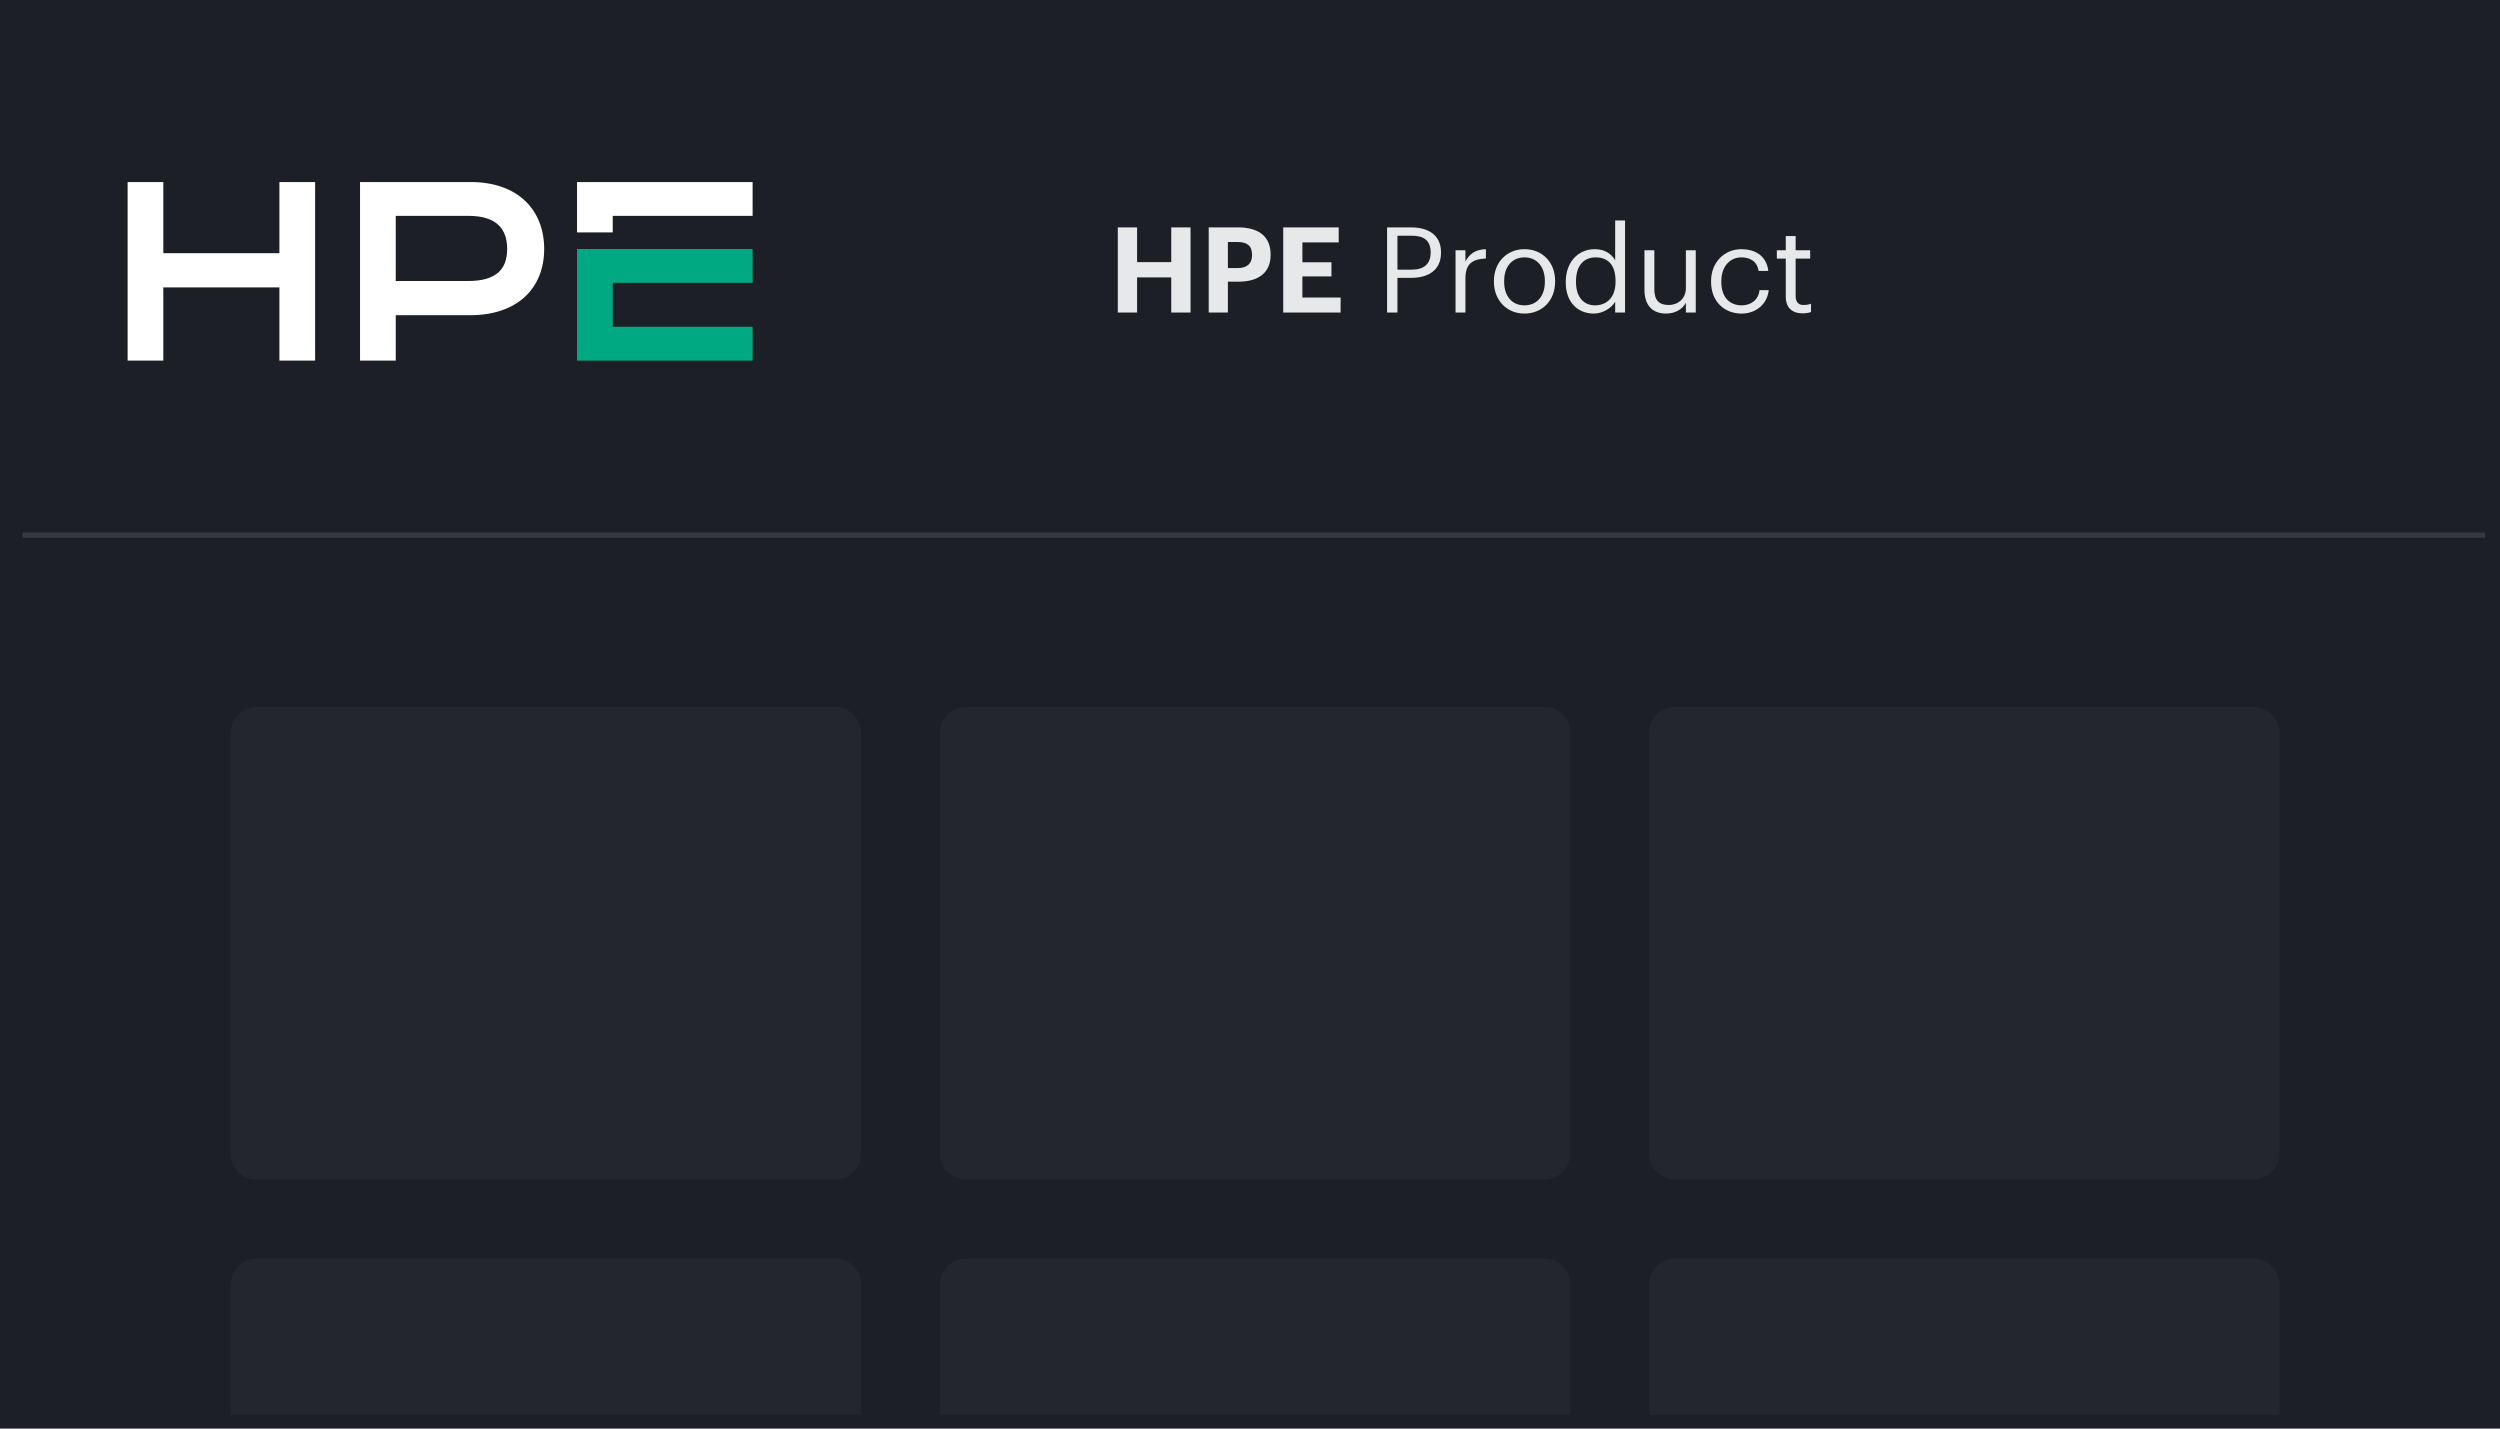
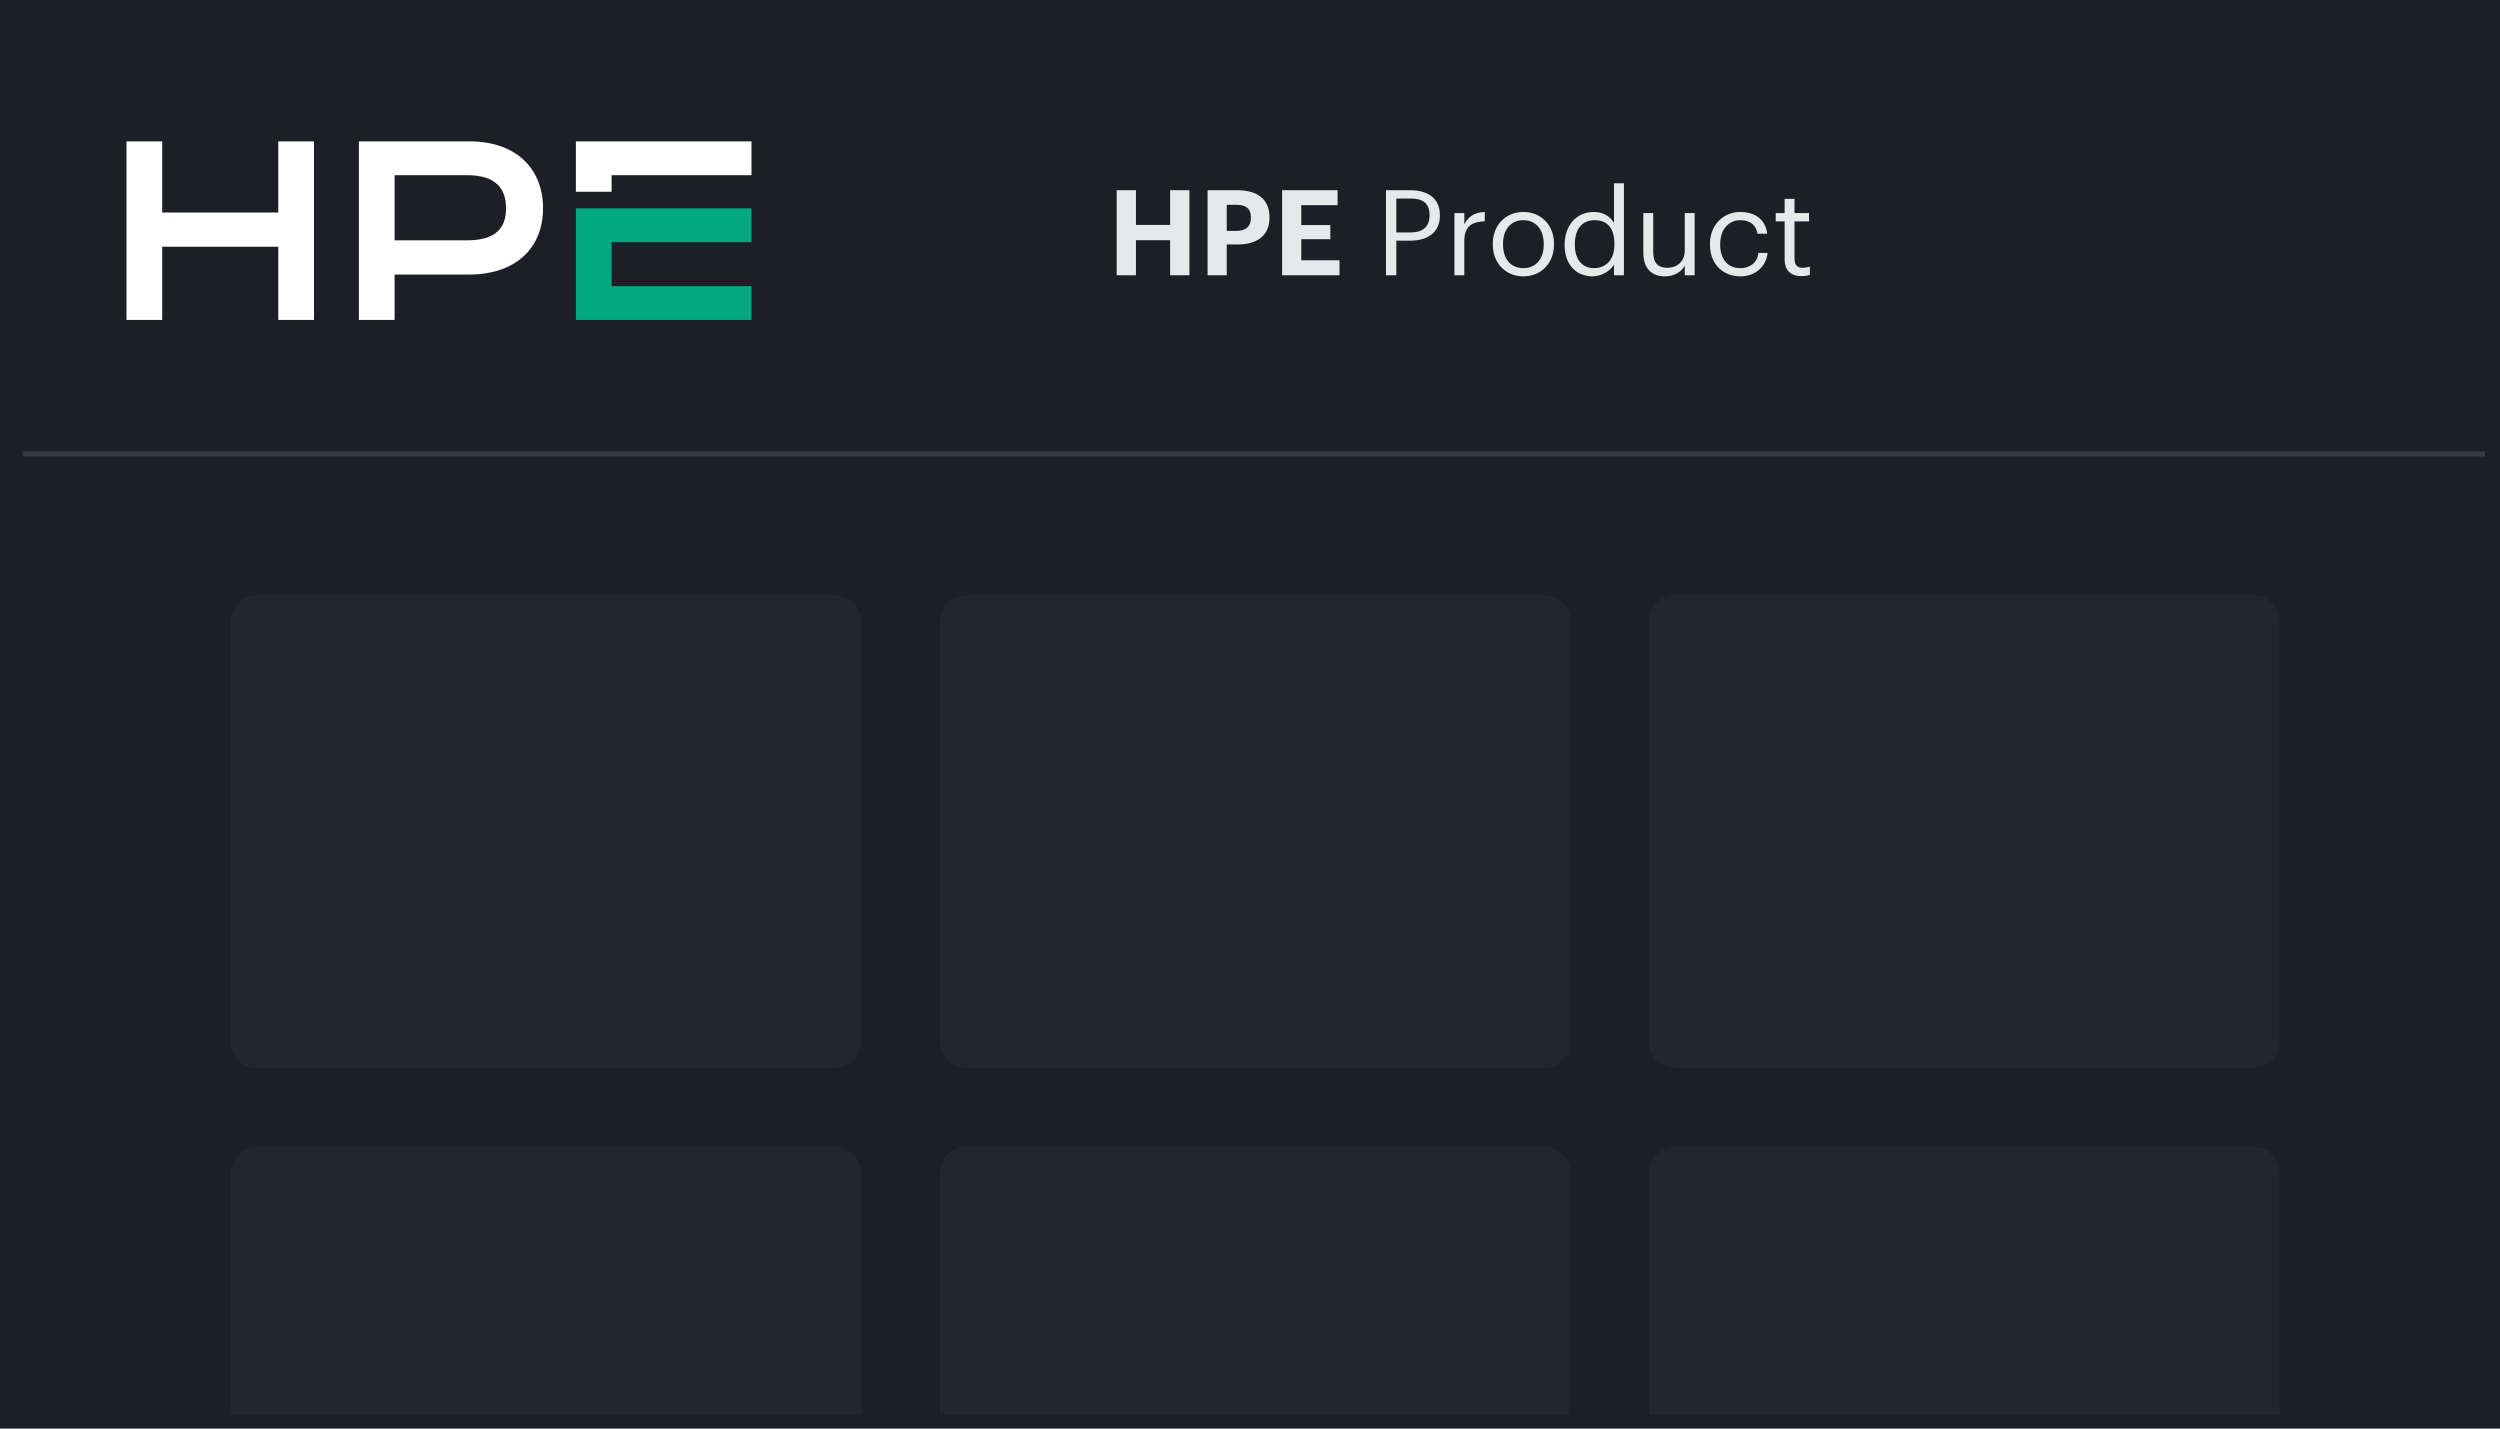
<svg xmlns="http://www.w3.org/2000/svg" width="336" height="192" viewBox="0 0 336 192" fill="none">
  <rect width="336" height="192" fill="#1D1F27" />
-   <mask id="mask0_114_313" style="mask-type:luminance" maskUnits="userSpaceOnUse" x="3" y="1" width="331" height="190">
+   <mask id="mask0_146_378" style="mask-type:luminance" maskUnits="userSpaceOnUse" x="3" y="1" width="331" height="190">
    <path d="M334 1H3V190.15H334V1Z" fill="white" />
  </mask>
-   <g mask="url(#mask0_114_313)">
-     <path d="M334 1H3V71.931H334V1Z" fill="#1D1F27" />
-     <path d="M150.232 42V30.56H152.824V35.232H157.416V30.56H160.008V42H157.416V37.28H152.824V42H150.232ZM162.451 42V30.56H166.403C169.187 30.56 170.771 31.792 170.771 34.208V34.272C170.771 36.688 169.075 37.856 166.483 37.856H165.027V42H162.451ZM165.027 36.032H166.339C167.603 36.032 168.275 35.424 168.275 34.288V34.224C168.275 33.008 167.571 32.528 166.355 32.528H165.027V36.032ZM172.466 42V30.56H179.922V32.576H175.042V35.248H178.946V37.152H175.042V39.984H180.178V42H172.466ZM186.424 42V30.56H189.672C191.864 30.56 193.672 31.52 193.672 33.904V33.968C193.672 36.4 191.848 37.344 189.672 37.344H187.816V42H186.424ZM187.816 36.24H189.768C191.4 36.24 192.28 35.44 192.28 33.968V33.904C192.28 32.288 191.32 31.68 189.768 31.68H187.816V36.24ZM195.625 42V33.632H196.953V35.136C197.481 34.192 198.201 33.536 199.705 33.488V34.736C198.025 34.816 196.953 35.344 196.953 37.408V42H195.625ZM204.879 42.144C202.495 42.144 200.783 40.336 200.783 37.888V37.76C200.783 35.248 202.527 33.488 204.895 33.488C207.263 33.488 209.007 35.232 209.007 37.744V37.872C209.007 40.4 207.263 42.144 204.879 42.144ZM204.895 41.04C206.575 41.04 207.631 39.776 207.631 37.888V37.776C207.631 35.84 206.559 34.592 204.895 34.592C203.215 34.592 202.159 35.84 202.159 37.76V37.888C202.159 39.792 203.199 41.04 204.895 41.04ZM214.215 42.144C212.023 42.144 210.439 40.592 210.439 37.984V37.856C210.439 35.296 212.039 33.488 214.343 33.488C215.735 33.488 216.599 34.16 217.079 34.976V29.632H218.407V42H217.079V40.56C216.599 41.376 215.431 42.144 214.215 42.144ZM214.359 41.04C215.911 41.04 217.127 40.016 217.127 37.872V37.744C217.127 35.6 216.103 34.592 214.471 34.592C212.807 34.592 211.815 35.76 211.815 37.792V37.92C211.815 40.032 212.951 41.04 214.359 41.04ZM223.926 42.144C222.262 42.144 221.014 41.232 221.014 38.928V33.632H222.342V38.864C222.342 40.336 222.966 40.992 224.278 40.992C225.462 40.992 226.582 40.208 226.582 38.704V33.632H227.91V42H226.582V40.672C226.198 41.456 225.27 42.144 223.926 42.144ZM234.066 42.144C231.73 42.144 229.97 40.496 229.97 37.904V37.776C229.97 35.216 231.794 33.488 234.034 33.488C235.778 33.488 237.41 34.288 237.666 36.416H236.354C236.146 35.088 235.186 34.592 234.034 34.592C232.514 34.592 231.346 35.808 231.346 37.776V37.904C231.346 39.952 232.466 41.04 234.082 41.04C235.266 41.04 236.338 40.352 236.482 38.992H237.714C237.538 40.8 236.082 42.144 234.066 42.144ZM242.263 42.112C240.743 42.112 240.007 41.216 240.007 39.904V34.752H238.807V33.632H240.007V31.728H241.335V33.632H243.287V34.752H241.335V39.776C241.335 40.592 241.703 40.992 242.375 40.992C242.791 40.992 243.111 40.928 243.399 40.816V41.936C243.127 42.032 242.807 42.112 242.263 42.112Z" fill="#E6E8E9" />
-     <path d="M82.352 38.011V43.921H101.152V48.466H77.552V33.466H101.152V38.011H82.352Z" fill="#01A982" />
-     <path d="M63.264 24.466H48.388V48.466H53.188V42.365H63.19C69.508 42.365 73.138 38.766 73.138 33.466C73.138 28.13 69.508 24.466 63.264 24.466ZM62.95 37.765H53.188V29.011H62.95C66.73 29.011 68.164 30.758 68.164 33.466C68.164 36.145 66.73 37.765 62.95 37.765ZM82.352 31.238H77.552V24.466H101.152V29.011H82.352V31.238ZM42.352 24.466V48.466H37.552V38.63H21.952V48.466H17.152V24.466H21.952V34.03H37.552V24.466H42.352Z" fill="white" />
-     <path opacity="0.5" d="M112.195 95H34.53C32.581 95 31 96.581 31 98.53V155.016C31 156.966 32.581 158.546 34.53 158.546H112.195C114.145 158.546 115.725 156.966 115.725 155.016V98.53C115.725 96.581 114.145 95 112.195 95Z" fill="white" fill-opacity="0.06" />
-     <path opacity="0.5" d="M112.195 169.138H34.53C32.581 169.138 31 170.718 31 172.668V229.154C31 231.103 32.581 232.684 34.53 232.684H112.195C114.145 232.684 115.725 231.103 115.725 229.154V172.668C115.725 170.718 114.145 169.138 112.195 169.138Z" fill="white" fill-opacity="0.06" />
-     <path opacity="0.5" d="M207.511 95H129.846C127.896 95 126.316 96.581 126.316 98.53V155.016C126.316 156.966 127.896 158.546 129.846 158.546H207.511C209.461 158.546 211.041 156.966 211.041 155.016V98.53C211.041 96.581 209.461 95 207.511 95Z" fill="white" fill-opacity="0.06" />
-     <path opacity="0.5" d="M302.827 95H225.162C223.212 95 221.632 96.581 221.632 98.53V155.016C221.632 156.966 223.212 158.546 225.162 158.546H302.827C304.777 158.546 306.357 156.966 306.357 155.016V98.53C306.357 96.581 304.777 95 302.827 95Z" fill="white" fill-opacity="0.06" />
-     <path opacity="0.5" d="M207.511 169.138H129.846C127.896 169.138 126.316 170.718 126.316 172.668V229.154C126.316 231.103 127.896 232.684 129.846 232.684H207.511C209.461 232.684 211.041 231.103 211.041 229.154V172.668C211.041 170.718 209.461 169.138 207.511 169.138Z" fill="white" fill-opacity="0.06" />
-     <path opacity="0.5" d="M302.827 169.138H225.162C223.212 169.138 221.632 170.718 221.632 172.668V229.154C221.632 231.103 223.212 232.684 225.162 232.684H302.827C304.777 232.684 306.357 231.103 306.357 229.154V172.668C306.357 170.718 304.777 169.138 302.827 169.138Z" fill="white" fill-opacity="0.06" />
-     <path d="M3 71.932H334" stroke="white" stroke-opacity="0.12" stroke-width="0.7" />
+   <g mask="url(#mask0_146_378)">
+     <path d="M334 1H3V61H334V1Z" fill="#1D1F27" />
+     <path d="M150.08 37V25.56H152.672V30.232H157.264V25.56H159.856V37H157.264V32.28H152.672V37H150.08ZM162.299 37V25.56H166.251C169.035 25.56 170.619 26.792 170.619 29.208V29.272C170.619 31.688 168.923 32.856 166.331 32.856H164.875V37H162.299ZM164.875 31.032H166.187C167.451 31.032 168.123 30.424 168.123 29.288V29.224C168.123 28.008 167.419 27.528 166.203 27.528H164.875V31.032ZM172.315 37V25.56H179.771V27.576H174.891V30.248H178.795V32.152H174.891V34.984H180.027V37H172.315ZM186.273 37V25.56H189.521C191.713 25.56 193.521 26.52 193.521 28.904V28.968C193.521 31.4 191.697 32.344 189.521 32.344H187.665V37H186.273ZM187.665 31.24H189.617C191.249 31.24 192.129 30.44 192.129 28.968V28.904C192.129 27.288 191.169 26.68 189.617 26.68H187.665V31.24ZM195.474 37V28.632H196.802V30.136C197.33 29.192 198.05 28.536 199.554 28.488V29.736C197.874 29.816 196.802 30.344 196.802 32.408V37H195.474ZM204.727 37.144C202.343 37.144 200.631 35.336 200.631 32.888V32.76C200.631 30.248 202.375 28.488 204.743 28.488C207.111 28.488 208.855 30.232 208.855 32.744V32.872C208.855 35.4 207.111 37.144 204.727 37.144ZM204.743 36.04C206.423 36.04 207.479 34.776 207.479 32.888V32.776C207.479 30.84 206.407 29.592 204.743 29.592C203.063 29.592 202.007 30.84 202.007 32.76V32.888C202.007 34.792 203.047 36.04 204.743 36.04ZM214.063 37.144C211.871 37.144 210.287 35.592 210.287 32.984V32.856C210.287 30.296 211.887 28.488 214.191 28.488C215.583 28.488 216.447 29.16 216.927 29.976V24.632H218.255V37H216.927V35.56C216.447 36.376 215.279 37.144 214.063 37.144ZM214.207 36.04C215.759 36.04 216.975 35.016 216.975 32.872V32.744C216.975 30.6 215.951 29.592 214.319 29.592C212.655 29.592 211.663 30.76 211.663 32.792V32.92C211.663 35.032 212.799 36.04 214.207 36.04ZM223.774 37.144C222.11 37.144 220.862 36.232 220.862 33.928V28.632H222.19V33.864C222.19 35.336 222.814 35.992 224.126 35.992C225.31 35.992 226.43 35.208 226.43 33.704V28.632H227.758V37H226.43V35.672C226.046 36.456 225.118 37.144 223.774 37.144ZM233.914 37.144C231.578 37.144 229.818 35.496 229.818 32.904V32.776C229.818 30.216 231.642 28.488 233.882 28.488C235.626 28.488 237.258 29.288 237.514 31.416H236.202C235.994 30.088 235.034 29.592 233.882 29.592C232.362 29.592 231.194 30.808 231.194 32.776V32.904C231.194 34.952 232.314 36.04 233.93 36.04C235.114 36.04 236.186 35.352 236.33 33.992H237.562C237.386 35.8 235.93 37.144 233.914 37.144ZM242.111 37.112C240.591 37.112 239.855 36.216 239.855 34.904V29.752H238.655V28.632H239.855V26.728H241.183V28.632H243.135V29.752H241.183V34.776C241.183 35.592 241.551 35.992 242.223 35.992C242.639 35.992 242.959 35.928 243.247 35.816V36.936C242.975 37.032 242.655 37.112 242.111 37.112Z" fill="#E6E8E9" />
+     <path d="M82.2 32.545V38.455H101V43H77.4V28H101V32.545H82.2Z" fill="#01A982" />
+     <path d="M63.112 19H48.236V43H53.036V36.899H63.038C69.357 36.899 72.986 33.3 72.986 28C72.986 22.664 69.357 19 63.112 19ZM62.799 32.299H53.036V23.545H62.799C66.579 23.545 68.012 25.292 68.012 28C68.012 30.68 66.579 32.299 62.799 32.299ZM82.2 25.772H77.4V19H101V23.545H82.2V25.772ZM42.2 19V43H37.4V33.164H21.8V43H17V19H21.8V28.564H37.4V19H42.2Z" fill="white" />
+     <path opacity="0.5" d="M112.195 80H34.53C32.581 80 31 81.581 31 83.53V140.016C31 141.966 32.581 143.546 34.53 143.546H112.195C114.145 143.546 115.725 141.966 115.725 140.016V83.53C115.725 81.581 114.145 80 112.195 80Z" fill="white" fill-opacity="0.06" />
+     <path opacity="0.5" d="M112.195 154.138H34.53C32.581 154.138 31 155.718 31 157.668V214.154C31 216.103 32.581 217.684 34.53 217.684H112.195C114.145 217.684 115.725 216.103 115.725 214.154V157.668C115.725 155.718 114.145 154.138 112.195 154.138Z" fill="white" fill-opacity="0.06" />
+     <path opacity="0.5" d="M207.511 80H129.846C127.896 80 126.316 81.581 126.316 83.53V140.016C126.316 141.966 127.896 143.546 129.846 143.546H207.511C209.461 143.546 211.041 141.966 211.041 140.016V83.53C211.041 81.581 209.461 80 207.511 80Z" fill="white" fill-opacity="0.06" />
+     <path opacity="0.5" d="M302.827 80H225.162C223.212 80 221.632 81.581 221.632 83.53V140.016C221.632 141.966 223.212 143.546 225.162 143.546H302.827C304.777 143.546 306.357 141.966 306.357 140.016V83.53C306.357 81.581 304.777 80 302.827 80Z" fill="white" fill-opacity="0.06" />
+     <path opacity="0.5" d="M207.511 154.138H129.846C127.896 154.138 126.316 155.718 126.316 157.668V214.154C126.316 216.103 127.896 217.684 129.846 217.684H207.511C209.461 217.684 211.041 216.103 211.041 214.154V157.668C211.041 155.718 209.461 154.138 207.511 154.138Z" fill="white" fill-opacity="0.06" />
+     <path opacity="0.5" d="M302.827 154.138H225.162C223.212 154.138 221.632 155.718 221.632 157.668V214.154C221.632 216.103 223.212 217.684 225.162 217.684H302.827C304.777 217.684 306.357 216.103 306.357 214.154V157.668C306.357 155.718 304.777 154.138 302.827 154.138Z" fill="white" fill-opacity="0.06" />
+     <path d="M3 61H334" stroke="white" stroke-opacity="0.12" stroke-width="0.7" />
  </g>
</svg>
